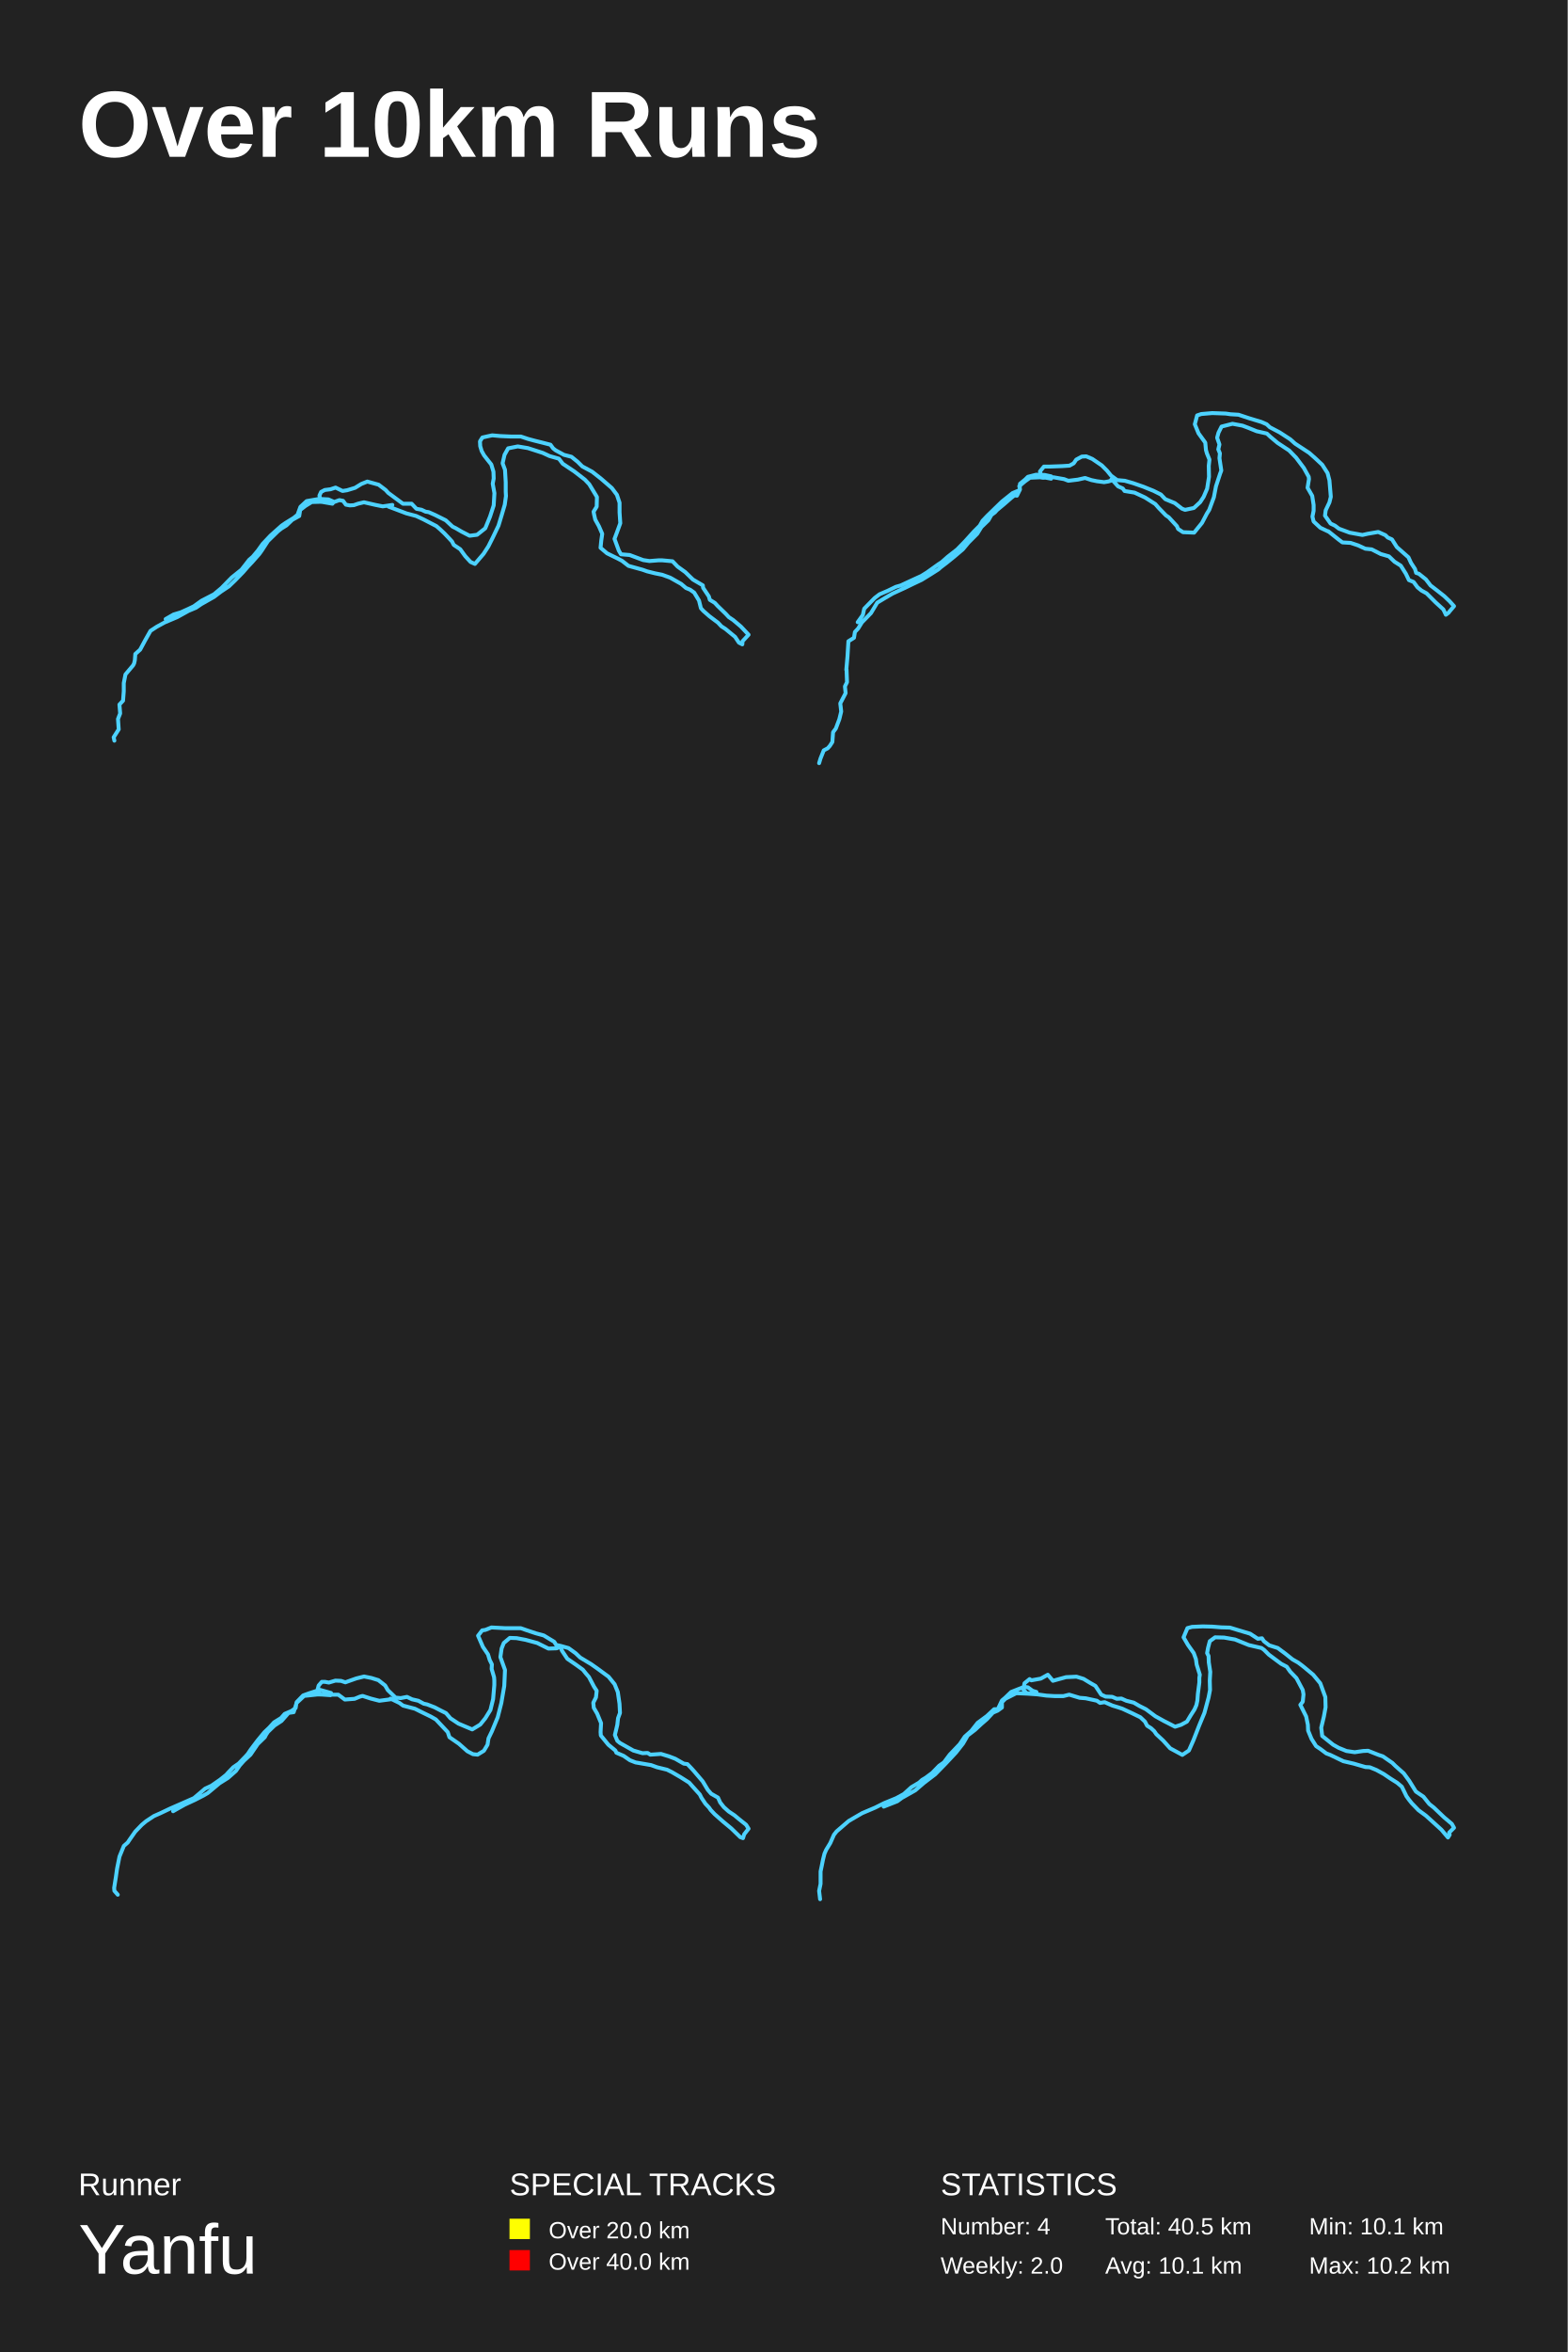
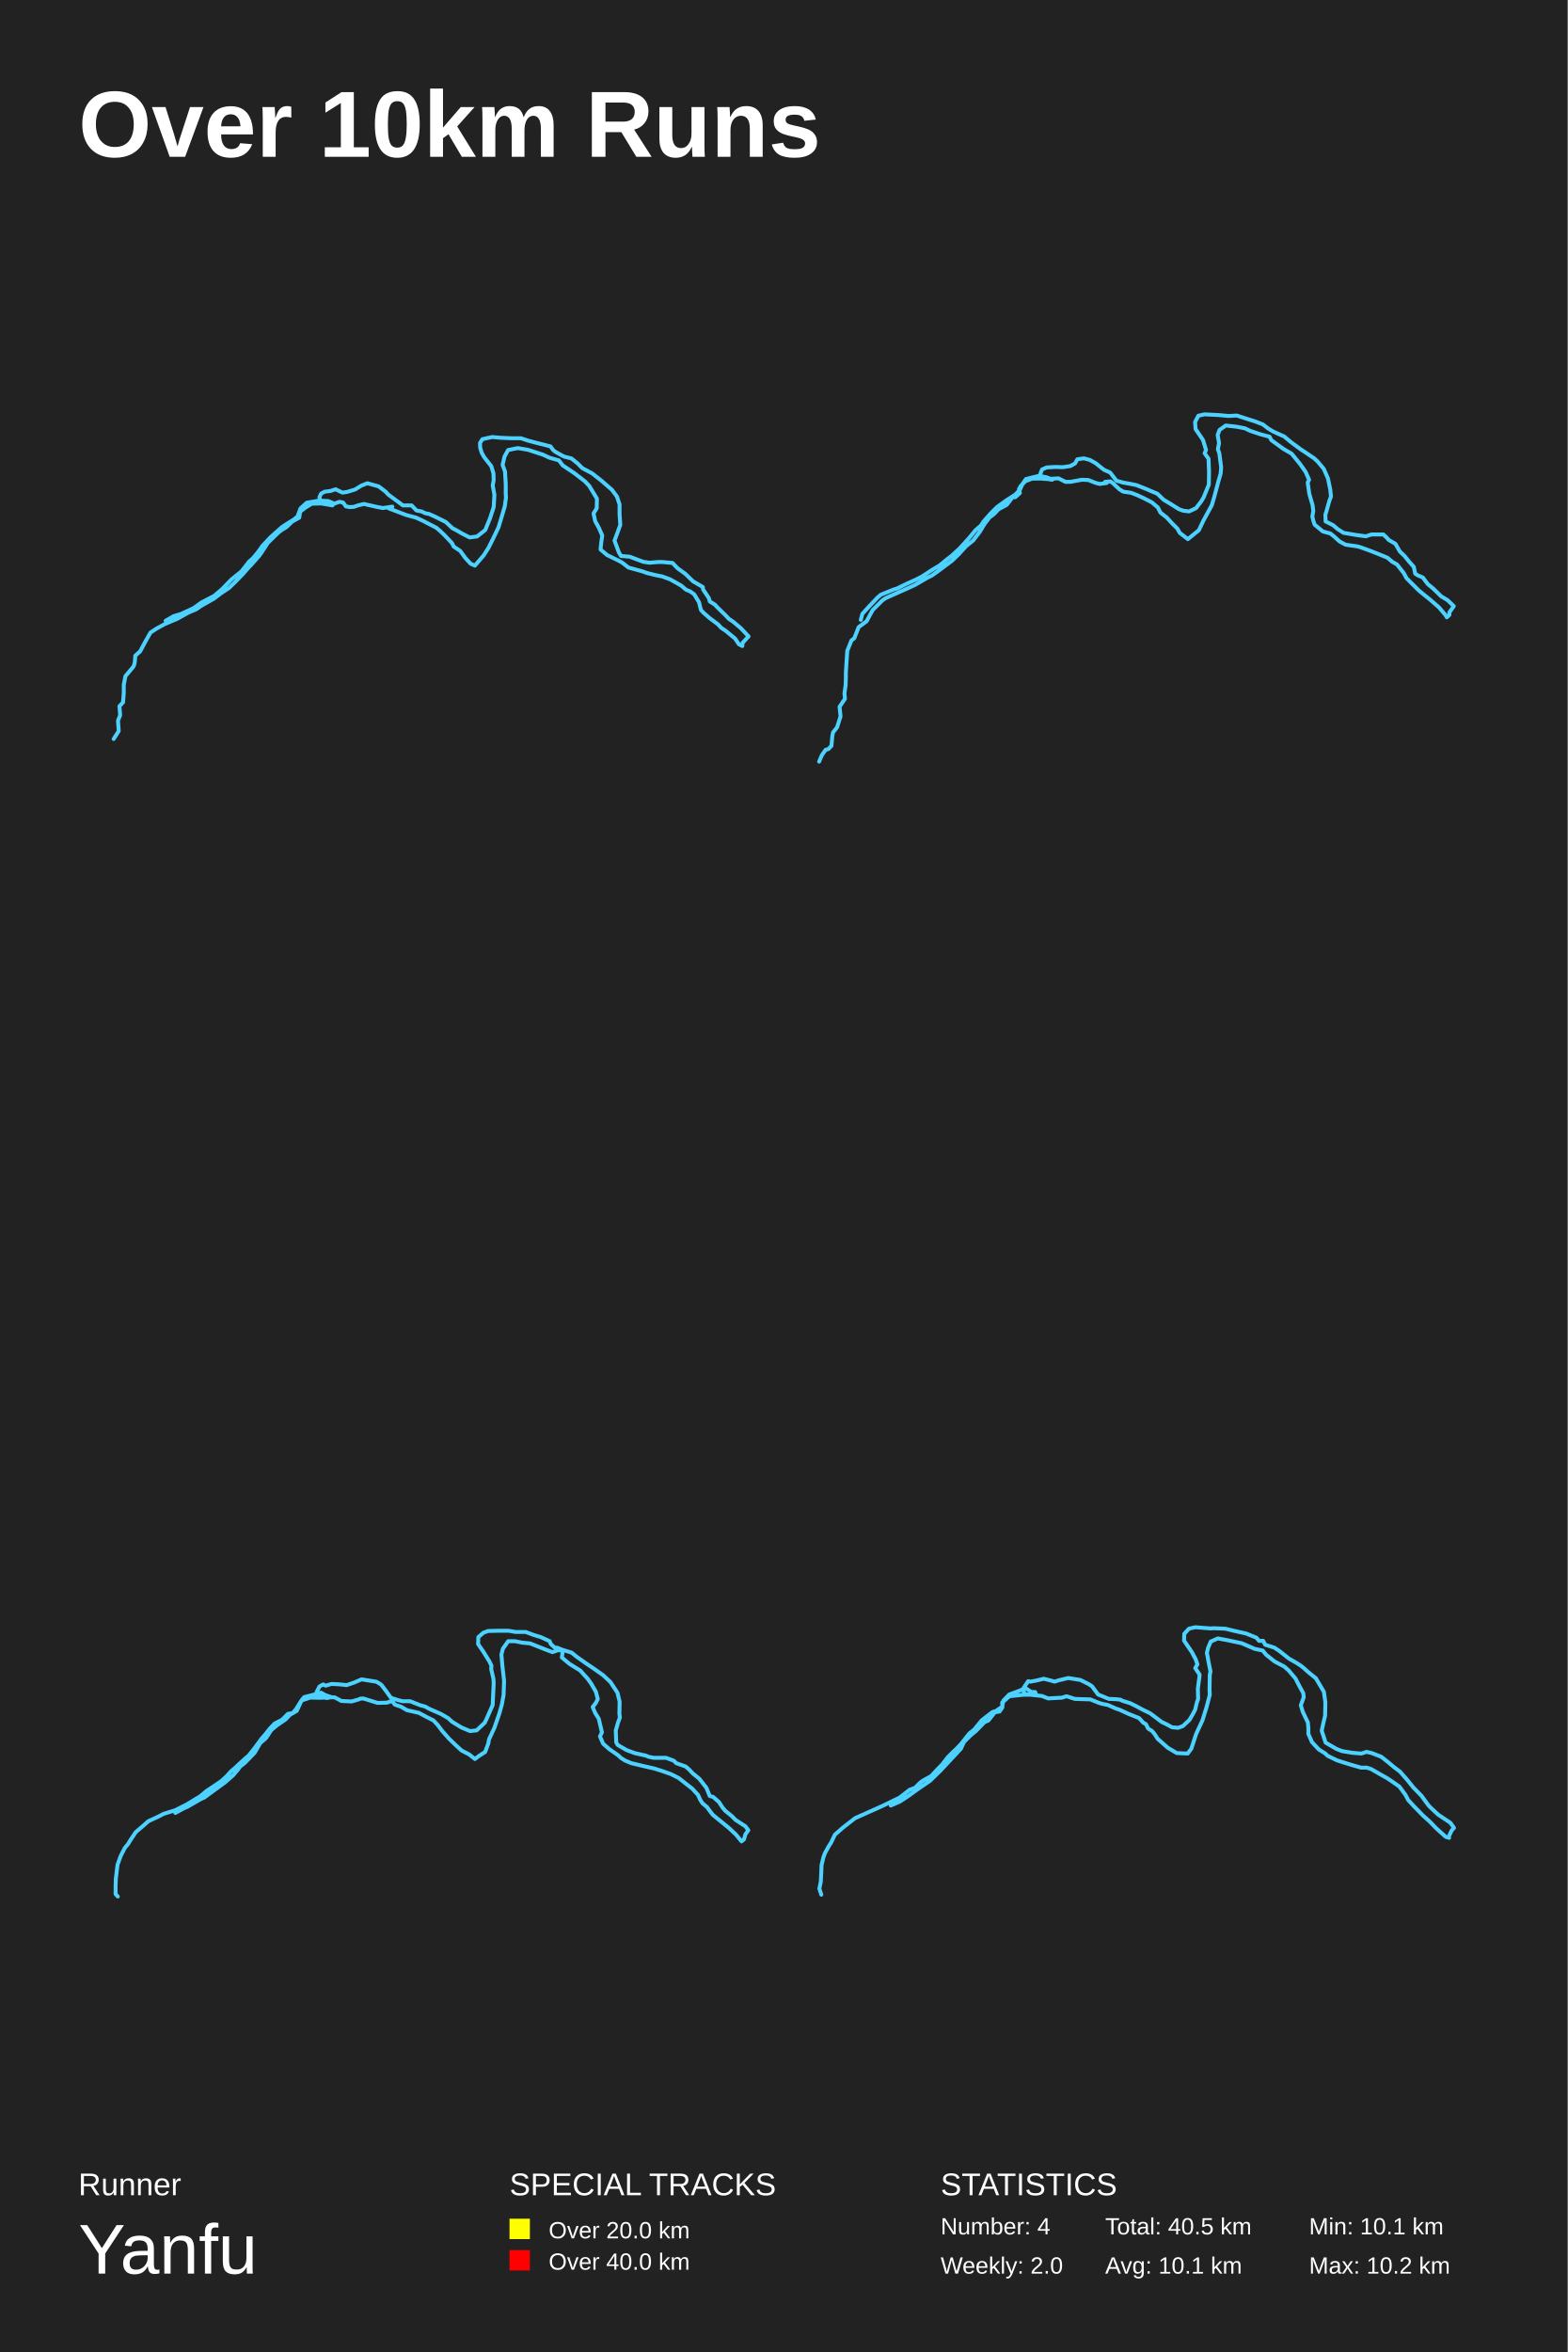
<svg xmlns="http://www.w3.org/2000/svg" baseProfile="full" height="300mm" version="1.1" viewBox="0,0,200,300" width="200mm">
  <defs />
  <rect fill="#222222" height="300" width="200" x="0" y="0" />
  <text fill="#FFFFFF" style="font-size:12px; font-family:Arial; font-weight:bold;" x="10" y="20">Over 10km Runs</text>
  <text fill="#FFFFFF" style="font-size:4px; font-family:Arial" x="10" y="280">Runner</text>
  <text fill="#FFFFFF" style="font-size:9px; font-family:Arial" x="10" y="290">Yanfu</text>
  <text fill="#FFFFFF" style="font-size:4px; font-family:Arial" x="65" y="280">SPECIAL TRACKS</text>
  <rect fill="yellow" height="2.6" width="2.6" x="65" y="283" />
  <text fill="#FFFFFF" style="font-size:3px; font-family:Arial" x="70" y="285.5">Over 20.0 km</text>
  <rect fill="red" height="2.6" width="2.6" x="65" y="287" />
  <text fill="#FFFFFF" style="font-size:3px; font-family:Arial" x="70" y="289.5">Over 40.0 km</text>
  <text fill="#FFFFFF" style="font-size:4px; font-family:Arial" x="120" y="280">STATISTICS</text>
  <text fill="#FFFFFF" style="font-size:3px; font-family:Arial" x="120" y="285">Number: 4</text>
  <text fill="#FFFFFF" style="font-size:3px; font-family:Arial" x="120" y="290">Weekly: 2.0</text>
  <text fill="#FFFFFF" style="font-size:3px; font-family:Arial" x="141" y="285">Total: 40.5 km</text>
  <text fill="#FFFFFF" style="font-size:3px; font-family:Arial" x="141" y="290">Avg: 10.1 km</text>
  <text fill="#FFFFFF" style="font-size:3px; font-family:Arial" x="167" y="285">Min: 10.1 km</text>
  <text fill="#FFFFFF" style="font-size:3px; font-family:Arial" x="167" y="290">Max: 10.2 km</text>
-   <polyline fill="none" opacity="1" points="14.592,94.473 14.5,94.043 15.145,93.029 15.053,91.709 15.329,91.002 15.237,89.866 15.697,89.374 15.79,88.176 15.79,87.132 16.005,86.026 16.987,84.859 17.11,84.614 17.202,84.214 17.263,83.416 17.878,82.863 18.522,81.665 19.198,80.467 19.996,79.945 21.009,79.392 22.606,78.716 24.049,77.918 25.001,77.519 25.677,77.058 27.304,76.136 28.194,75.461 29.208,74.785 29.975,74.048 31.019,72.973 31.633,72.266 32.155,71.714 33.077,70.669 33.384,70.239 34.182,69.011 35.472,67.751 35.901,67.414 36.546,67.014 37.283,66.308 38.174,65.816 38.296,65.049 38.972,64.526 39.77,64.035 40.876,64.004 41.275,64.035 42.626,64.035 43.301,63.789 43.762,63.881 44.13,64.373 44.622,64.465 45.144,64.434 45.666,64.25 46.433,64.066 47.907,64.404 48.828,64.588 50.056,64.404 49.565,64.619 51.837,65.479 53.096,65.816 54.017,66.246 55.676,67.106 56.136,67.506 56.689,68.028 57.334,68.704 57.671,69.072 57.886,69.502 58.715,70.055 59.36,70.946 60.036,71.683 60.588,71.929 61.694,70.639 62.308,69.686 62.861,68.581 63.597,67.045 63.997,65.724 64.396,64.373 64.549,63.267 64.519,62.714 64.519,61.516 64.426,59.919 64.119,59.09 64.365,58.015 64.826,57.186 66.054,56.94 67.343,57.155 69.247,57.769 70.107,58.169 71.304,58.506 71.796,59.151 73.27,60.134 74.621,61.179 75.173,61.762 76.156,63.39 76.125,64.619 75.726,65.264 75.787,65.601 75.941,66.277 76.401,67.106 76.831,68.089 76.708,68.949 76.616,69.871 77.445,70.577 78.827,71.253 79.349,71.529 80.178,72.174 81.959,72.666 82.573,72.881 83.556,73.126 84.477,73.311 85.49,73.679 86.903,74.478 87.517,75 88.039,75.215 88.561,75.584 89.175,76.597 89.42,77.58 89.727,77.918 90.495,78.594 91.6,79.423 92.03,79.884 92.552,80.221 93.781,81.235 94.272,81.972 94.702,82.187 94.732,81.788 95.5,80.959 94.517,79.914 93.535,79.085 92.982,78.716 92.583,78.286 91.539,77.273 91.201,76.904 90.556,76.505 90.434,76.075 89.697,74.969 89.666,74.662 88.407,73.925 87.425,72.973 86.442,72.266 85.797,71.591 84.477,71.468 84.016,71.468 82.85,71.56 82.051,71.437 80.332,70.792 79.226,70.7 78.95,70.239 78.397,68.734 78.674,67.997 79.134,66.738 79.042,65.356 79.042,64.127 78.704,63.114 78.06,62.254 76.678,61.056 75.542,60.165 74.283,59.489 73.699,58.906 72.901,58.261 71.949,58.015 70.875,57.431 70.567,57.186 70.23,56.725 69.155,56.449 68.172,56.203 67.374,55.988 66.453,55.681 65.194,55.681 63.812,55.619 62.799,55.527 62.216,55.65 61.54,55.804 61.233,56.295 61.264,56.909 61.448,57.524 61.755,58.076 62.308,58.783 62.676,59.244 62.953,60.165 62.983,61.025 62.861,61.701 63.075,62.899 62.983,64.465 62.523,65.878 61.909,67.383 60.865,68.212 59.913,68.335 58.9,67.813 58.163,67.383 57.733,67.168 56.873,66.369 56.197,66.031 55.522,65.694 54.693,65.325 54.294,65.264 53.772,65.018 53.127,64.895 52.513,64.25 51.745,64.25 51.408,64.25 49.534,62.868 49.197,62.499 48.306,61.824 46.863,61.424 46.096,61.731 45.297,62.223 44.284,62.53 43.701,62.622 42.81,62.192 42.165,62.407 41.428,62.499 40.968,62.745 40.753,63.206 40.876,63.789 41.183,64.035 42.411,64.25 42.595,64.004 41.889,63.697 40.722,63.636 39.125,63.912 38.327,64.649 37.959,65.663 37.467,66.062 36.423,66.707 35.932,67.045 34.52,68.304 33.506,69.379 32.892,70.239 32.248,71.007 31.787,71.406 31.265,72.082 30.804,72.666 29.545,73.679 28.256,75 27.304,75.799 25.707,76.628 24.725,77.334 24.019,77.672 23.067,78.102 22.146,78.379 21.132,78.962" stroke="#4DD2FF" stroke-dasharray="none" stroke-linecap="round" stroke-linejoin="round" stroke-width="0.5" />
-   <polyline fill="none" opacity="1" points="104.5,97.34 104.678,96.747 105.093,95.709 105.597,95.442 105.864,95.145 106.191,94.64 106.28,93.394 106.635,92.92 107.08,91.733 107.318,90.754 107.199,89.716 107.881,88.41 107.792,87.55 108.059,87.016 108,85.384 107.97,85.443 108.118,83.752 108.237,81.794 108.949,81.349 109.068,80.607 109.483,80.162 109.957,79.391 111.114,78.204 111.915,76.869 112.953,76.246 113.872,75.712 115.415,75 116.393,74.525 117.58,73.962 118.737,73.25 119.715,72.627 120.012,72.36 120.753,71.796 121.673,71.054 122.83,70.075 123.571,69.185 124.668,68.087 125.202,67.227 126.092,66.367 126.478,65.684 126.923,65.358 127.189,65.061 128.079,64.319 128.999,63.518 129.414,63.192 129.74,63.222 130.126,62.421 130.037,62.005 130.778,61.382 131.401,60.937 132.676,60.878 133.062,60.937 134.397,60.878 135.761,61.115 136.295,61.323 137.511,61.175 138.43,60.967 139.231,61.234 139.943,61.382 140.863,61.501 141.396,61.412 141.693,61.323 141.812,61.115 142.642,62.035 143.235,62.302 143.473,62.628 144.748,62.836 145.578,63.222 146.083,63.459 147.388,64.29 147.832,64.794 148.752,65.743 149.108,65.981 150.146,67.108 150.294,67.464 150.917,67.88 152.341,67.939 153.349,66.693 153.972,65.506 154.269,65.031 154.862,63.429 155.129,62.035 155.663,60.403 155.811,60.017 155.574,58.445 155.633,57.822 155.425,57.318 155.574,56.695 155.277,55.834 155.455,55.182 155.841,54.41 157.235,54.054 158.51,54.291 159.222,54.558 160.319,55.004 161.624,55.3 162.069,55.716 162.988,56.487 164.471,57.466 165.361,58.386 166.34,59.691 166.963,60.819 166.992,61.115 166.815,62.213 167.408,63.251 167.586,64.408 167.586,65.15 167.437,65.892 167.586,66.515 168.446,67.316 169.514,67.82 169.454,67.761 170.789,68.829 171.263,69.185 172.302,69.244 173.28,69.571 174.17,69.986 175.001,70.075 176.157,70.668 177.195,70.965 177.907,71.648 178.708,72.152 179.36,73.19 179.746,73.991 180.339,74.229 180.843,74.911 181.348,75.326 182,75.682 183.157,76.839 184.136,77.73 184.462,78.412 184.818,78.145 184.847,78.086 185.5,77.314 184.936,76.691 184.254,76.038 183.276,75.267 182.504,74.674 181.911,73.902 181.021,73.19 180.666,73.072 180.517,72.567 180.013,71.796 179.687,71.084 178.708,70.223 178.204,69.778 177.581,68.799 177.047,68.562 176.75,68.265 175.831,67.85 174.467,68.087 173.814,68.236 172.183,67.939 170.819,67.435 170.314,67.049 169.751,66.782 169.039,65.773 169.128,65.091 169.603,64.082 169.78,63.37 169.721,62.658 169.603,61.264 169.365,60.344 168.683,59.276 167.793,58.445 167.022,57.763 166.162,57.199 165.213,56.576 164.62,56.042 163.255,55.152 162.01,54.499 161.594,54.113 160.912,53.817 159.34,53.342 158.006,52.897 156.997,52.838 156.374,52.749 154.654,52.689 153.26,52.808 152.726,52.986 152.43,54.113 152.904,55.271 153.764,56.457 153.853,57.407 153.972,57.822 154.298,58.623 154.209,59.424 154.239,60.819 154.002,62.332 153.557,63.37 153.112,64.052 152.311,64.794 151.184,65.031 150.798,64.883 149.879,64.171 148.663,63.667 148.099,63.073 147.15,62.599 146.409,62.302 145.905,62.094 144.54,61.62 143.502,61.323 142.523,61.234 141.752,60.67 141.218,60.017 140.566,59.365 139.35,58.534 138.579,58.208 138.015,58.237 137.303,58.623 136.977,59.098 136.443,59.394 135.524,59.454 133.893,59.513 133.181,59.513 132.676,60.136 132.825,60.611 133.299,60.908 134.1,61.056 134.1,60.759 133.27,60.581 132.172,60.552 131.134,60.819 130.808,61.145 130.126,61.709 130.096,62.51 129.177,62.895 127.842,63.963 126.982,64.794 125.944,65.803 125.351,66.426 124.995,67.049 124.253,67.791 123.126,69.037 122.118,70.075 120.902,71.024 120.131,71.707 119.715,71.974 118.262,73.012 117.55,73.457 116.186,74.08 114.91,74.674 114.288,74.852 113.25,75.356 112.211,75.801 111.589,76.276 110.254,77.641 110.076,78.442 109.423,79.361" stroke="#4DD2FF" stroke-dasharray="none" stroke-linecap="round" stroke-linejoin="round" stroke-width="0.5" />
-   <polyline fill="none" opacity="1" points="22.083,231.022 22.733,230.65 23.569,230.186 24.9,229.567 25.983,229.009 26.509,228.7 27.995,227.461 29.078,226.78 30.1,225.882 30.595,225.17 31.121,224.582 31.957,223.808 32.885,222.446 33.783,221.579 33.938,221.269 34.185,220.898 35.021,220.093 35.918,219.504 36.816,218.483 37.466,218.39 37.837,217.213 38.797,216.316 40.53,216.13 41.675,216.161 42.573,216.161 43.161,216.161 43.997,216.78 45.235,216.687 45.916,216.408 46.256,216.316 47.309,216.656 48.392,216.935 49.816,216.749 49.816,216.656 50.961,217.213 51.425,217.554 52.942,217.956 53.746,218.359 54.954,218.947 55.604,219.319 56.13,219.876 57.12,220.929 57.337,221.579 58.544,222.415 59.627,223.375 60.339,223.746 60.927,223.808 61.732,223.313 62.196,222.539 62.32,221.734 62.753,220.836 63.496,219.04 63.96,217.213 64.022,216.842 64.332,215.046 64.425,213.003 63.837,211.362 63.991,210.278 64.27,209.566 65.044,208.916 65.91,208.947 67.056,209.164 68.541,209.566 69.965,210.278 71.017,210.247 71.482,210.03 71.698,210.557 72.379,211.579 73.463,212.322 74.36,212.972 74.732,213.436 75.134,213.901 75.784,215.139 76.124,215.665 76.032,216.501 75.691,217.182 75.753,217.833 76.186,218.576 76.682,219.783 76.62,220.929 76.651,221.362 77.61,222.539 78.508,223.282 78.631,223.56 79.56,223.963 80.365,224.52 81.077,224.799 83.058,225.139 83.831,225.418 85.1,225.728 85.719,226.037 86.834,226.687 87.917,227.369 88.412,227.926 89.279,228.886 89.495,229.319 89.991,230.062 90.455,230.557 90.672,230.867 91.167,231.393 92.219,232.322 93.302,233.22 94.448,234.335 94.788,234.459 94.943,233.963 95.5,233.251 95.19,232.756 94.262,232.013 93.705,231.548 92.962,231.053 92.343,230.496 91.879,229.907 91.6,229.288 90.733,228.793 90.3,228.297 89.65,227.214 88.536,225.913 88.288,225.635 87.7,225.016 87.236,224.954 86.153,224.334 85.348,224.025 84.327,223.715 82.965,223.808 82.624,223.591 81.974,223.622 80.798,223.282 79.096,222.322 78.755,222.043 78.446,221.3 78.755,220 78.848,219.164 79.096,218.483 79.034,217.306 78.817,215.82 78.415,214.829 77.641,213.87 76.248,212.848 75.412,212.26 74.02,211.424 73.432,210.866 72.534,210.216 71.544,209.938 70.955,209.814 70.708,209.411 70.244,209.133 69.377,208.606 68.356,208.328 67.241,207.956 66.437,207.677 65.353,207.677 64.487,207.677 62.691,207.585 61.918,207.894 61.515,207.956 60.989,208.637 61.608,210.061 62.258,211.021 62.475,211.733 62.753,212.291 62.722,212.879 63.032,213.932 63.063,214.334 63.063,214.922 62.908,216.718 62.568,218.111 61.918,219.164 61.268,219.969 60.246,220.588 59.287,220.186 58.482,219.845 57.461,219.164 56.904,218.514 56.161,218.142 55.449,217.771 54.489,217.399 54.056,217.306 53.375,216.935 52.57,216.749 51.92,216.439 51.116,216.594 50.466,216.532 49.475,215.572 49.135,214.984 48.268,214.303 47.37,214.024 46.442,213.839 45.451,214.086 44.399,214.458 44.059,214.582 43.502,214.396 42.79,214.365 41.954,214.613 41.459,214.52 41.056,214.52 40.654,214.984 40.468,215.696 40.871,216.13 42.171,216.223 42.233,215.944 41.366,215.696 40.809,215.541 39.447,215.975 38.673,216.254 37.837,217.12 37.714,217.864 37.187,218.235 36.321,218.607 35.857,219.133 34.959,219.69 34.371,220.34 33.721,220.96 32.854,222.012 31.988,223.158 31.616,223.715 31.338,224.025 30.44,224.954 29.759,225.418 29.109,226.099 28.861,226.378 28.088,226.997 26.973,227.771 26.169,228.143 24.745,229.35 23.197,230.031 21.712,230.681 20.474,231.27 19.638,231.641 18.647,232.291 18.09,232.756 17.255,233.623 16.543,234.644 16.295,235.016 15.8,235.449 15.243,236.812 14.933,238.36 14.779,239.443 14.562,240.805 14.593,241.177 15.026,241.672" stroke="#4DD2FF" stroke-dasharray="none" stroke-linecap="round" stroke-linejoin="round" stroke-width="0.5" />
-   <polyline fill="none" opacity="1" points="112.739,230.438 114.474,229.756 115.063,229.322 116.766,228.362 117.881,227.401 119.306,226.317 120.638,224.954 121.97,223.528 122.868,222.382 123.457,221.359 124.386,220.647 125.222,219.872 125.904,219.283 126.678,218.447 127.267,218.199 127.824,217.796 127.824,217.114 128.258,216.681 129.652,215.968 131.077,216.03 132.378,216.123 133.493,216.278 134.546,216.34 135.661,216.34 136.404,216.154 137.736,216.557 138.511,216.619 139.936,216.929 140.338,217.207 140.927,217.114 141.918,217.548 142.63,217.765 143.188,217.951 144.396,218.509 145.48,219.036 146.069,219.593 146.347,220.12 146.843,220.43 147.246,220.802 147.524,221.204 148.392,222.01 149.29,223.002 150.839,223.838 151.675,223.28 152.264,221.948 152.976,220.12 153.658,218.478 154.184,216.526 154.37,215.565 154.339,214.357 154.401,213.241 154.215,212.033 154.184,211.227 153.998,210.856 154.122,210.174 154.339,209.337 155.02,208.842 156.167,208.873 157.56,209.12 159.326,209.833 160.937,210.205 161.277,210.453 161.866,211.042 163.446,212.219 164.158,212.591 164.592,213.21 165.397,214.047 166.202,215.565 166.295,216.123 166.202,217.053 165.893,217.455 166.636,218.943 166.853,219.996 166.884,220.74 167.318,221.793 167.906,222.723 168.464,223.094 169.207,223.652 169.703,223.838 171.375,224.644 172.707,224.954 174.194,225.387 174.752,225.418 175.588,225.759 176.548,226.286 177.323,226.813 178.252,227.401 178.84,227.897 179.429,229.105 179.739,229.539 180.11,230.004 180.978,230.903 181.907,231.584 182.867,232.452 183.889,233.381 184.726,234.373 184.942,234.032 184.88,233.753 185.5,233.133 185.221,232.638 184.23,231.801 182.929,230.562 182.341,230.097 181.597,229.167 180.637,228.517 179.77,227.122 179.088,226.193 178.004,225.232 177.632,224.861 176.424,224.024 175.867,223.838 174.535,223.311 173.884,223.342 172.831,223.497 171.778,223.342 170.787,222.94 170.074,222.537 168.68,221.421 168.557,220.368 168.897,218.943 169.114,217.765 169.083,216.464 168.433,214.698 167.534,213.613 166.419,212.684 166.11,212.436 165.614,212.064 164.902,211.661 163.972,210.918 163.012,210.205 161.928,209.864 161.246,209.337 160.999,208.966 160.472,209.028 159.481,208.377 158.025,207.943 156.91,207.602 155.795,207.571 154.649,207.478 153.441,207.447 152.078,207.509 151.489,207.664 150.994,208.842 151.551,209.802 152.295,210.856 152.573,211.63 152.666,212.312 152.945,213.21 153.069,213.613 153.007,214.016 153.007,214.605 152.821,216.061 152.759,216.898 152.635,217.486 152.388,218.044 151.892,218.819 151.427,219.593 150.684,219.996 149.91,220.244 148.887,219.717 148.516,219.531 147.401,218.912 146.193,218.013 145.387,217.61 144.644,217.176 143.684,216.929 143.064,216.65 142.476,216.681 141.887,216.433 141.051,216.402 140.493,216.154 139.75,215.039 139.099,214.667 138.232,214.14 137.334,213.861 136.002,213.923 134.763,214.264 134.329,214.388 133.679,213.613 132.78,214.109 131.572,214.326 131.355,214.171 130.705,214.698 130.55,215.503 130.984,215.968 132.006,216.061 132.223,215.813 131.727,215.658 131.139,215.224 130.643,215.162 129.001,215.813 128.227,216.557 127.824,216.898 127.298,218.013 126.833,218.013 125.904,218.881 124.727,219.748 123.921,220.771 123.085,221.514 122.435,222.475 121.846,223.094 121.165,223.807 120.421,224.799 119.802,225.232 118.934,226.131 118.098,226.751 117.633,227.03 117.262,227.37 116.271,227.959 115.31,228.827 114.35,229.353 112.77,230.004 111.655,230.562 109.983,231.274 108.279,232.266 106.73,233.598 106.389,234.032 105.925,235.085 105.398,235.953 105.181,236.449 104.996,237.192 104.841,237.967 104.686,238.711 104.686,240.291 104.5,241.189 104.624,242.243" stroke="#4DD2FF" stroke-dasharray="none" stroke-linecap="round" stroke-linejoin="round" stroke-width="0.5" />
+   <polyline fill="none" opacity="1" points="14.5,94.258 15.145,93.244 15.053,91.924 15.329,91.217 15.237,90.081 15.697,89.589 15.79,88.391 15.79,87.347 16.005,86.241 16.987,85.074 17.11,84.829 17.202,84.429 17.263,83.631 17.878,83.078 18.522,81.88 19.198,80.682 19.996,80.16 21.009,79.607 22.606,78.931 24.049,78.133 25.001,77.734 25.677,77.273 27.304,76.351 28.194,75.676 29.208,75 29.975,74.263 31.019,73.188 31.633,72.481 32.155,71.929 33.077,70.884 33.384,70.454 34.182,69.226 35.472,67.966 35.901,67.629 36.546,67.229 37.283,66.523 38.174,66.031 38.296,65.264 38.972,64.741 39.77,64.25 40.876,64.219 41.275,64.25 42.626,64.25 43.301,64.004 43.762,64.096 44.13,64.588 44.622,64.68 45.144,64.649 45.666,64.465 46.433,64.281 47.907,64.619 48.828,64.803 50.056,64.619 49.565,64.834 51.837,65.694 53.096,66.031 54.017,66.461 55.676,67.321 56.136,67.721 56.689,68.243 57.334,68.919 57.671,69.287 57.886,69.717 58.715,70.27 59.36,71.161 60.036,71.898 60.588,72.144 61.694,70.854 62.308,69.901 62.861,68.796 63.597,67.26 63.997,65.939 64.396,64.588 64.549,63.482 64.519,62.929 64.519,61.731 64.426,60.134 64.119,59.305 64.365,58.23 64.826,57.401 66.054,57.155 67.343,57.37 69.247,57.984 70.107,58.384 71.304,58.721 71.796,59.366 73.27,60.349 74.621,61.394 75.173,61.977 76.156,63.605 76.125,64.834 75.726,65.479 75.787,65.816 75.941,66.492 76.401,67.321 76.831,68.304 76.708,69.164 76.616,70.086 77.445,70.792 78.827,71.468 79.349,71.744 80.178,72.389 81.959,72.881 82.573,73.096 83.556,73.341 84.477,73.526 85.49,73.894 86.903,74.693 87.517,75.215 88.039,75.43 88.561,75.799 89.175,76.812 89.42,77.795 89.727,78.133 90.495,78.809 91.6,79.638 92.03,80.099 92.552,80.436 93.781,81.45 94.272,82.187 94.702,82.402 94.732,82.003 95.5,81.174 94.517,80.129 93.535,79.3 92.982,78.931 92.583,78.501 91.539,77.488 91.201,77.119 90.556,76.72 90.434,76.29 89.697,75.184 89.666,74.877 88.407,74.14 87.425,73.188 86.442,72.481 85.797,71.806 84.477,71.683 84.016,71.683 82.85,71.775 82.051,71.652 80.332,71.007 79.226,70.915 78.95,70.454 78.397,68.949 78.674,68.212 79.134,66.953 79.042,65.571 79.042,64.342 78.704,63.329 78.06,62.469 76.678,61.271 75.542,60.38 74.283,59.704 73.699,59.121 72.901,58.476 71.949,58.23 70.875,57.646 70.567,57.401 70.23,56.94 69.155,56.664 68.172,56.418 67.374,56.203 66.453,55.896 65.194,55.896 63.812,55.834 62.799,55.742 62.216,55.865 61.54,56.019 61.233,56.51 61.264,57.124 61.448,57.739 61.755,58.291 62.308,58.998 62.676,59.459 62.953,60.38 62.983,61.24 62.861,61.916 63.075,63.114 62.983,64.68 62.523,66.093 61.909,67.598 60.865,68.427 59.913,68.55 58.9,68.028 58.163,67.598 57.733,67.383 56.873,66.584 56.197,66.246 55.522,65.909 54.693,65.54 54.294,65.479 53.772,65.233 53.127,65.11 52.513,64.465 51.745,64.465 51.408,64.465 49.534,63.083 49.197,62.714 48.306,62.039 46.863,61.639 46.096,61.946 45.297,62.438 44.284,62.745 43.701,62.837 42.81,62.407 42.165,62.622 41.428,62.714 40.968,62.96 40.753,63.421 40.876,64.004 41.183,64.25 42.411,64.465 42.595,64.219 41.889,63.912 40.722,63.851 39.125,64.127 38.327,64.864 37.959,65.878 37.467,66.277 36.423,66.922 35.932,67.26 34.52,68.519 33.506,69.594 32.892,70.454 32.248,71.222 31.787,71.621 31.265,72.297 30.804,72.881 29.545,73.894 28.256,75.215 27.304,76.014 25.707,76.843 24.725,77.549 24.019,77.887 23.067,78.317 22.146,78.594 21.132,79.177" stroke="#4DD2FF" stroke-dasharray="none" stroke-linecap="round" stroke-linejoin="round" stroke-width="0.5" />
+   <polyline fill="none" opacity="1" points="104.5,97.149 104.856,96.318 105.331,95.635 105.687,95.546 106.073,95.13 106.192,93.824 106.281,93.408 106.785,92.784 107.231,91.389 107.112,90.142 107.795,89.133 107.735,88.42 107.884,87.381 107.913,86.431 107.913,85.837 107.973,84.827 108.091,83.016 108.626,81.68 108.982,81.413 109.338,80.522 109.546,79.988 110.555,79.246 111.327,77.821 112.573,76.574 113.019,76.277 114.621,75.564 115.69,75.089 116.729,74.614 118.361,73.664 118.866,73.426 119.816,72.744 120.29,72.387 121.448,71.526 122.309,70.695 123.259,69.656 124.149,68.943 125.01,67.815 125.603,66.835 126.256,65.974 126.642,65.707 126.998,65.38 127.384,64.965 128.423,64.401 129.195,63.421 129.521,63.421 130.115,62.886 129.996,62.382 130.263,61.936 130.827,61.372 131.688,61.046 132.816,61.046 133.973,61.075 135.042,61.016 135.932,61.461 136.556,61.461 138.01,61.194 138.841,61.224 139.732,61.58 140.296,61.729 141.186,61.61 140.978,61.461 141.661,61.402 141.958,61.61 142.818,62.411 143.293,62.708 144.302,62.857 145.074,63.154 145.905,63.54 146.944,64.074 147.716,64.727 148.042,65.38 148.844,66.004 149.497,66.716 150.209,67.429 150.506,67.963 151.545,68.765 152.94,67.637 153.504,66.449 154.038,65.47 154.602,64.43 154.958,63.213 155.463,61.313 155.73,60.392 155.789,59.591 155.611,58.225 155.552,57.78 155.374,57.305 155.522,56.503 155.344,55.494 155.581,54.84 156.383,54.276 157.748,54.425 158.817,54.633 159.499,54.959 160.835,55.405 161.963,55.701 162.2,56.147 163.714,57.245 164.783,57.869 165.851,59.175 166.563,60.185 167.009,61.194 166.831,61.55 167.038,63.005 167.454,64.43 167.543,65.173 167.424,65.885 167.573,66.509 167.721,66.924 168.76,67.785 169.739,68.053 170.244,68.468 170.897,69.062 171.669,69.478 173.123,69.686 173.479,69.775 174.637,70.19 175.705,70.606 177.011,71.14 177.605,71.645 178.228,72.001 179.089,73.1 179.445,73.753 180.068,74.377 180.484,74.792 180.988,75.297 181.523,75.742 182.413,76.455 183.571,77.464 184.402,78.444 184.58,78.741 184.906,78.444 184.906,78.117 185.47,77.316 184.669,76.544 183.868,76.069 182.829,75.059 182.146,74.495 181.523,73.664 180.84,73.367 180.543,73.159 180.365,72.298 179.801,71.675 179.178,70.903 178.584,70.339 178.02,69.359 177.189,68.884 176.922,68.587 176.477,68.171 174.963,68.171 174.251,68.409 172.975,68.231 171.401,67.963 170.659,67.488 170.066,66.984 169.116,66.509 169.086,65.648 169.235,65.173 169.591,63.896 169.799,63.332 169.71,62.441 169.413,61.016 168.879,59.799 168.107,58.878 167.662,58.463 166.474,57.661 165.97,57.334 164.723,56.414 163.833,55.672 162.438,55.048 161.755,54.633 161.102,54.128 160.093,53.742 158.965,53.386 157.778,53 156.769,53.059 155.463,52.94 153.652,52.851 152.88,53.029 152.465,53.831 152.524,54.722 153.474,56.117 153.86,57.394 153.682,57.809 154.186,58.522 154.216,59.442 154.246,60.214 154.216,61.818 153.563,63.421 153.266,63.926 152.584,64.816 151.693,65.232 150.951,65.143 150.387,64.935 149.348,64.282 148.458,63.747 147.656,62.976 146.944,62.679 146.261,62.382 144.985,61.877 144.273,61.729 143.264,61.55 142.433,61.313 141.631,60.274 140.83,59.917 139.791,59.086 139.049,58.67 138.277,58.463 137.446,58.581 137.149,59.116 136.556,59.442 135.606,59.591 134.656,59.561 133.528,59.621 132.935,59.888 132.667,60.6 133.083,61.075 133.647,61.105 134.241,61.194 133.588,60.897 132.578,60.689 131.332,60.986 130.887,61.105 130.471,61.699 130.115,62.471 129.521,63.094 128.453,63.777 127.206,64.668 126.345,65.529 125.485,66.509 125.128,67.043 124.446,67.637 123.644,68.617 122.398,69.982 121.359,70.932 120.736,71.408 119.875,72.12 118.925,72.684 117.649,73.516 116.907,73.902 115.719,74.436 114.443,75.059 113.968,75.208 112.366,75.861 111.95,76.217 110.911,77.316 110.021,78.296 109.813,79.068" stroke="#4DD2FF" stroke-dasharray="none" stroke-linecap="round" stroke-linejoin="round" stroke-width="0.5" />
+   <polyline fill="none" opacity="1" points="22.368,231.243 23.39,230.686 23.947,230.438 25.558,229.508 26.085,229.26 27.231,228.424 28.718,227.339 29.74,226.441 30.39,225.666 30.607,225.356 31.227,224.861 32.466,223.59 33.209,222.32 33.828,221.793 34.045,221.545 34.603,220.678 35.346,220.058 36.43,219.314 36.988,218.726 37.855,218.23 38.475,216.898 39.59,216.526 40.86,216.557 41.82,216.495 42.687,216.495 43.555,216.96 44.856,217.022 45.723,216.774 46.033,216.65 46.373,216.65 48.17,217.207 49.347,217.176 50.028,216.96 50.369,217.424 51.175,217.703 51.918,218.137 53.436,218.478 54.427,219.005 55.294,219.438 55.821,219.996 56.378,220.74 57.277,221.762 58.113,222.568 58.887,223.28 59.848,223.776 60.591,224.365 61.118,223.962 61.892,223.466 62.295,222.382 62.388,221.855 63.069,220.399 63.72,218.509 64.029,217.393 64.246,216.185 64.308,214.388 64.091,212.467 63.967,211.042 64.153,210.298 64.835,209.337 65.702,209.337 66.631,209.523 67.622,209.616 69.419,210.329 70.472,210.732 71.215,210.484 71.804,210.515 71.68,211.413 72.64,212.219 74.034,213.086 74.561,213.675 74.963,214.109 75.428,214.76 76.017,215.782 76.264,216.712 76.017,217.207 75.614,217.734 75.924,218.478 76.388,219.221 76.791,220.957 76.543,221.483 76.946,222.413 77.72,223.094 78.835,223.869 79.238,224.241 79.734,224.551 80.539,224.892 82.088,225.263 83.451,225.573 84.349,225.852 85.588,226.286 86.579,226.782 87.601,227.587 88.314,228.145 89.057,228.951 89.336,229.57 89.615,230.004 90.203,230.5 90.606,231.057 90.947,231.491 91.783,232.173 92.96,233.133 93.889,234.001 94.602,234.869 94.911,234.621 95.097,233.97 95.469,233.443 95.097,232.948 93.858,232.142 93.363,231.646 92.526,230.965 92.186,230.562 91.721,229.849 90.978,229.198 90.544,229.074 90.11,228.021 89.212,226.875 88.376,226.193 87.911,225.697 87.477,225.325 86.269,224.892 85.96,224.582 84.968,224.21 83.389,224.21 82.769,224.086 82.398,223.931 81.004,223.621 79.92,223.218 78.804,222.568 78.619,222.258 78.557,220.74 78.835,219.748 79.083,219.066 79.021,218.602 79.052,217.052 78.773,215.906 77.875,214.543 76.946,213.675 75.769,212.839 74.933,212.281 73.57,211.32 72.919,210.794 71.711,210.422 71.123,210.174 70.751,210.143 70.255,209.678 70.131,209.337 68.985,208.811 68.149,208.563 67.065,208.16 65.764,208.16 64.897,208.005 63.534,208.005 62.264,208.036 61.675,208.253 61.025,208.811 60.994,209.709 61.644,210.639 62.45,211.94 62.697,212.467 62.666,212.901 62.945,214.109 62.976,214.481 62.976,214.884 62.914,216.123 62.852,217.486 62.016,219.376 61.83,219.748 60.808,220.709 59.972,220.802 58.856,220.337 57.648,219.593 57.184,219.159 56.285,218.633 55.728,218.385 54.799,217.982 54.241,217.672 53.653,217.517 52.94,217.238 52.321,216.991 51.329,216.991 50.741,216.836 49.874,216.557 49.161,215.565 48.635,214.884 48.046,214.512 47.086,214.357 46.126,214.202 45.196,214.605 44.205,214.946 43.741,214.884 43.059,214.822 42.285,214.791 41.541,215.008 41.232,214.853 40.767,215.1 40.395,215.813 40.674,216.402 41.727,216.588 42.254,216.464 41.51,216.216 40.953,215.906 39.683,216.247 38.815,216.464 38.475,216.867 37.762,218.013 37.329,218.509 36.74,218.602 35.997,219.345 35.037,219.841 34.417,220.492 33.859,221.204 33.395,221.731 32.528,222.909 31.722,223.931 31.381,224.21 30.762,224.768 29.864,225.604 29.492,225.914 28.903,226.565 28.222,227.184 27.633,227.587 26.333,228.455 25.558,229.105 23.824,230.159 22.337,230.903 20.85,231.367 20.199,231.708 18.929,232.297 18.186,232.948 17.319,233.691 16.575,234.807 16.359,235.178 15.925,235.705 15.398,236.728 14.996,237.843 14.779,239.609 14.748,240.539 14.748,241.592 15.027,241.902" stroke="#4DD2FF" stroke-dasharray="none" stroke-linecap="round" stroke-linejoin="round" stroke-width="0.5" />
+   <polyline fill="none" opacity="1" points="113.638,230.298 114.784,229.803 115.868,229.09 117.293,228.067 118.656,227.138 119.988,225.837 121.289,224.442 122.589,223.048 122.992,222.18 123.798,221.375 124.541,220.755 125.594,219.671 126.09,219.454 126.926,218.4 127.515,218.307 127.886,217.781 127.855,217.161 128.785,216.355 130.55,216.169 131.479,216.169 132.935,216.324 133.71,216.634 135.475,216.541 136.064,216.355 137.117,216.696 137.953,216.727 139.099,216.758 140.09,217.161 140.555,217.316 141.329,217.471 142.383,217.936 142.785,218.059 143.993,218.617 145.325,219.144 145.852,219.733 146.193,219.919 146.471,220.476 146.967,220.786 147.308,221.189 147.679,221.778 148.98,222.924 150.126,223.606 151.52,223.668 151.985,223.048 152.604,221.158 153.41,219.423 153.936,217.719 154.339,216.169 154.308,215.55 154.339,213.598 154.432,213.226 154.153,211.832 154.06,211.274 153.967,210.84 154.122,210.189 154.463,209.384 155.361,208.981 156.693,209.229 158.428,209.601 160.069,210.313 161.092,210.53 161.525,211.057 162.609,211.925 163.848,212.575 164.406,213.071 165.273,214.093 165.769,215.054 166.264,215.953 166.326,216.479 165.955,217.502 166.202,218.338 166.853,219.702 166.915,220.383 166.915,221.158 167.38,222.211 168.247,223.141 169.083,223.668 169.362,223.947 170.57,224.535 172.336,225.093 173.637,225.465 174.38,225.465 174.937,225.651 176.115,226.332 176.951,226.797 177.601,227.231 178.531,227.882 179.305,228.935 179.646,229.586 180.048,230.02 180.327,230.329 181.535,231.569 182.402,232.343 183.208,233.18 184.447,234.295 184.88,234.419 184.788,234.357 185.19,233.49 185.5,233.149 185.035,232.498 183.456,231.445 182.402,230.453 182.186,230.205 181.349,229.059 180.296,227.975 179.522,227.014 178.593,225.961 177.849,225.403 177.075,224.752 176.207,224.07 174.999,223.606 174.349,223.451 173.667,223.668 172.552,223.575 171.22,223.358 170.508,223.079 169.114,222.273 168.619,220.755 168.804,219.888 169.052,218.834 169.083,217.13 168.897,215.798 167.875,214.062 166.915,213.288 166.295,212.73 165.986,212.482 165.459,212.141 164.437,211.553 163.229,210.592 162.578,210.158 161.401,209.787 161.154,209.291 160.627,209.291 160.286,208.888 158.985,208.361 157.467,208.021 156.321,207.742 154.835,207.68 154.463,207.711 152.48,207.556 151.675,207.742 151.087,208.392 151.056,209.26 152.047,210.716 152.542,211.646 152.759,212.296 152.48,212.761 153.038,213.598 153.007,214.001 152.945,214.403 152.821,215.395 152.852,216.696 152.666,217.254 152.48,218.059 152.14,218.71 151.737,219.392 150.901,220.166 150.312,220.383 149.538,220.321 148.671,219.857 148.206,219.64 146.719,218.524 145.759,218.059 145.015,217.657 144.21,217.254 143.219,216.944 142.909,216.789 142.29,216.727 141.453,216.696 140.865,216.448 140.09,216.138 139.316,215.085 138.882,214.806 137.829,214.279 136.28,214.032 135.011,214.341 134.546,214.496 134.019,214.341 133.152,214.124 132.285,214.341 131.448,214.496 131.17,214.434 130.488,215.457 130.736,216.076 131.386,216.169 132.192,216.2 132.068,215.829 131.541,215.798 130.86,215.333 129.838,215.736 128.754,216.138 128.01,216.913 127.855,217.688 127.05,218.245 126.616,218.369 125.253,219.423 124.293,220.6 123.674,221.096 122.589,222.459 122.001,223.079 121.629,223.42 120.917,224.132 120.173,225.093 119.647,225.62 118.78,226.549 117.819,227.076 117.417,227.355 116.735,228.036 116.054,228.284 114.784,229.276 113.452,229.927 112.554,230.36 110.819,231.135 109.084,231.91 107.536,233.118 106.513,234.016 106.018,235.039 105.739,235.473 105.243,236.371 105.058,236.867 104.81,237.89 104.779,238.695 104.717,239.996 104.531,240.895 104.779,241.67" stroke="#4DD2FF" stroke-dasharray="none" stroke-linecap="round" stroke-linejoin="round" stroke-width="0.5" />
</svg>
